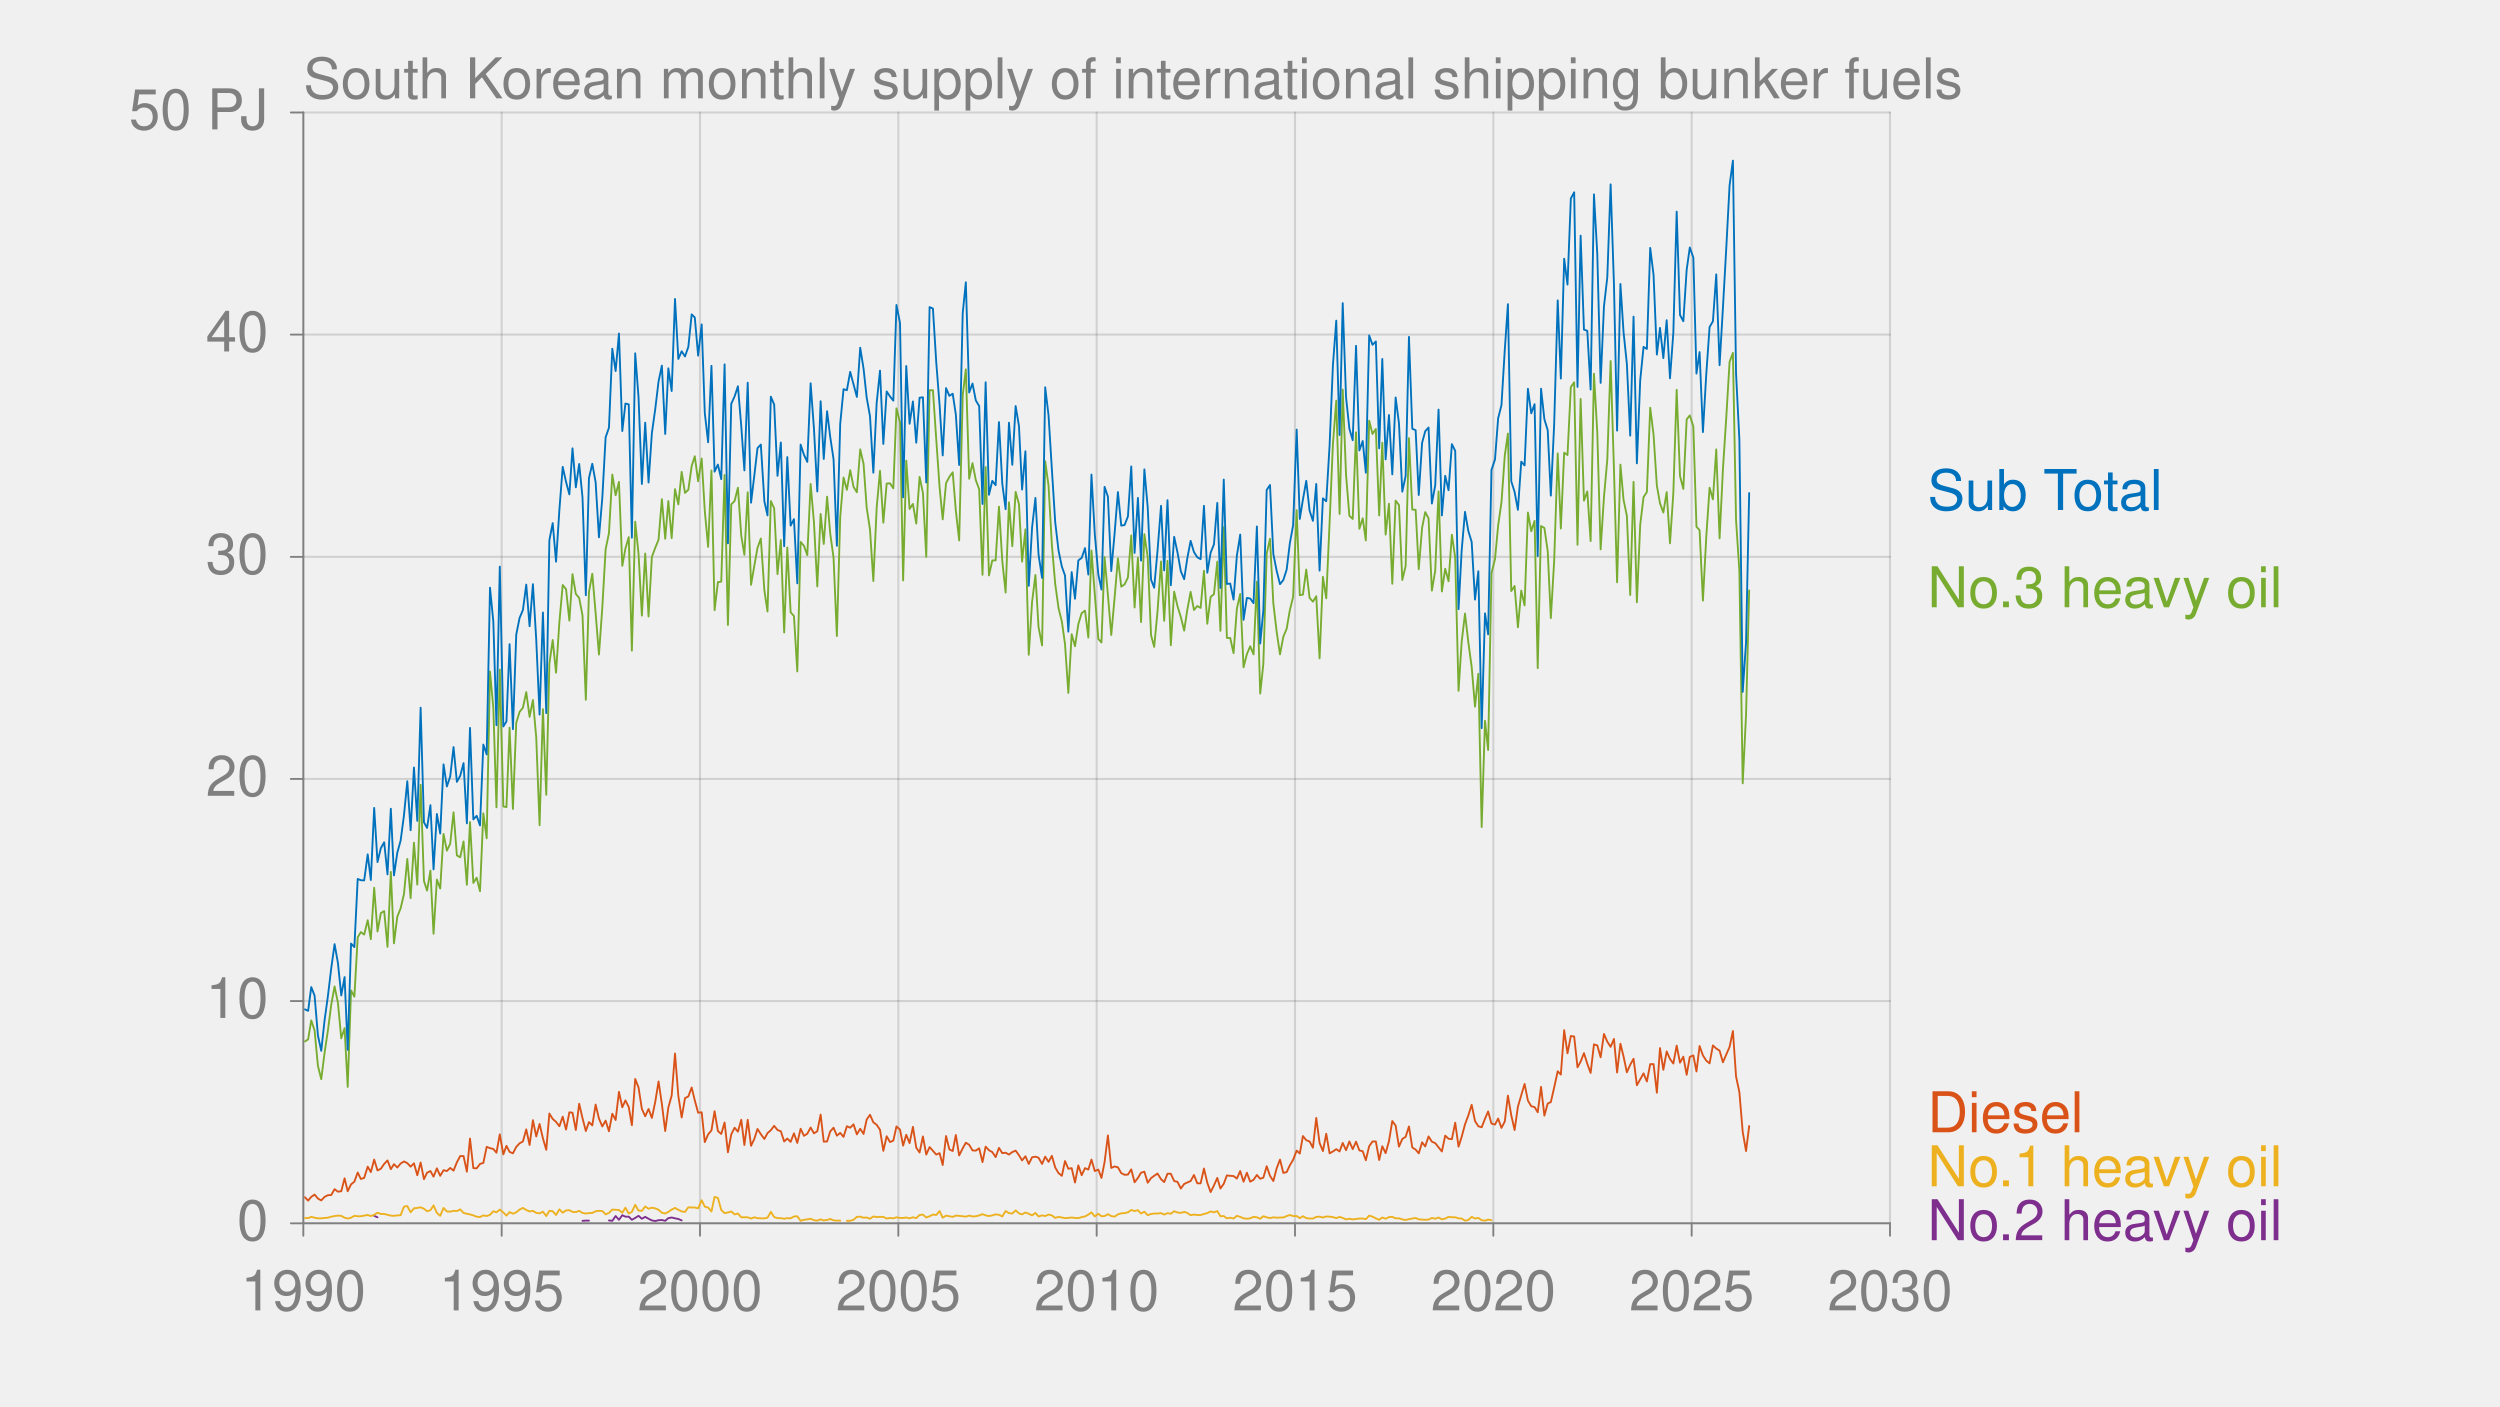
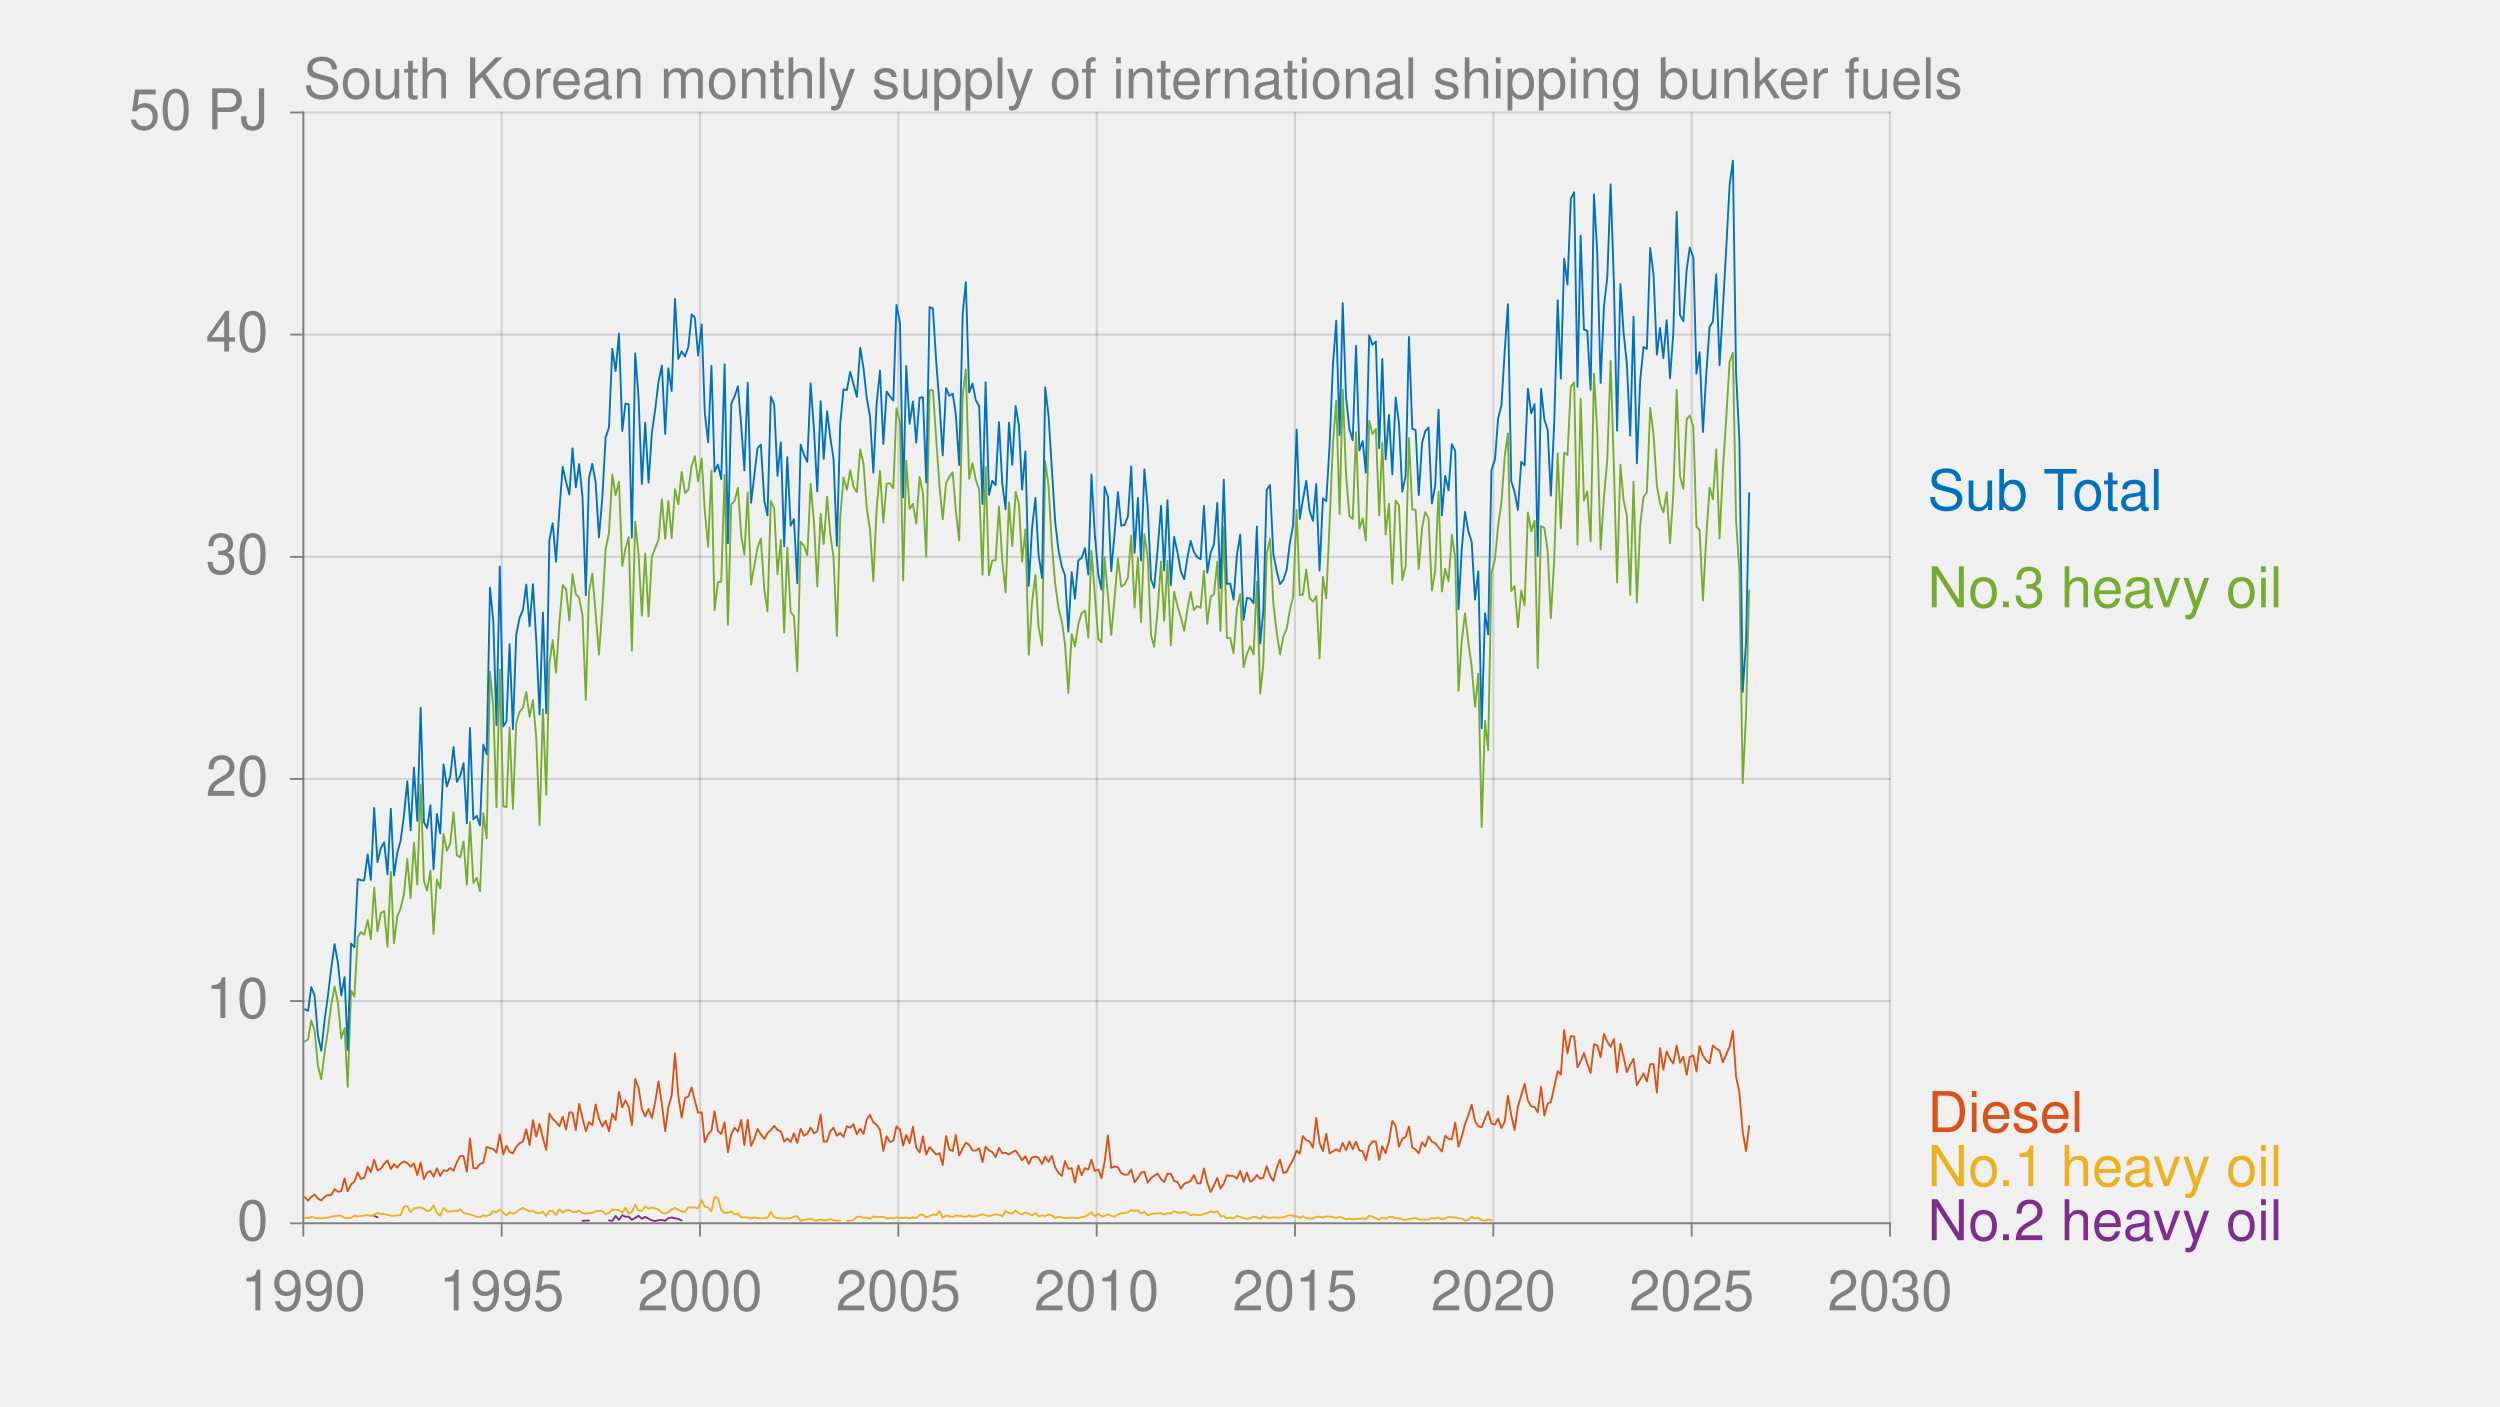
<svg xmlns="http://www.w3.org/2000/svg" xmlns:xlink="http://www.w3.org/1999/xlink" version="1.1" width="100%" height="100%" viewBox="0 0 1200.000 674.916">
  <style type="text/css">
  #main {font-family:Helvetica,Arial,sans-serif; font-size:27.00px;
         fill-opacity:1; fill:#000000; stroke:none; stroke-linejoin:round; stroke-linecap:round; stroke-width:1.00;}
  a:hover {text-decoration: underline;}
  .marker {stroke-opacity:0;fill-opacity:0;}
  .marker:hover {stroke-opacity:0.5; fill-opacity:1;}
  .ticklabel {font-size:27.00px;fill:#808080;stroke:none;font-family:Helvetica}
  .ytl {text-anchor:end;}
  .dp1 {pointer-events:none;font-size:70%;text-anchor:middle;fill:#000000;}
  .dp2 {pointer-events:none;font-size:70%;text-anchor:middle;fill:#FFFFFF;}
  .numtip {pointer-events:none;}
.dl_fe {background-color:#FDFFDF;display:flex;margin:auto;align-items:center}
.dl_fe_p {font-size:20px;text-align:center;margin:3px}
.dl_el {display:none;pointer-events:none;}
.cc:hover + .dl_el {display:block;}
text:hover + .dl_el {display:block;}
  #lines .pl {transition: all 0.2s ease;}
  #lines:hover .pl {opacity:0.3;}
  #lines:hover .thick {stroke-width:1;}
  #lines:hover .pl_1:hover .pl {opacity:1;}
  #lines:hover .pl_1:hover .pll {stroke-width:3;}
  #lines:hover .pl_1:hover .pldlm {stroke-width:2;}
  #lines:hover .pl_1:hover .thick {stroke-width:12;}
  #lines:hover .pl_2:hover .pl {opacity:1;}
  #lines:hover .pl_2:hover .pll {stroke-width:3;}
  #lines:hover .pl_2:hover .pldlm {stroke-width:2;}
  #lines:hover .pl_2:hover .thick {stroke-width:12;}
  #lines:hover .pl_3:hover .pl {opacity:1;}
  #lines:hover .pl_3:hover .pll {stroke-width:3;}
  #lines:hover .pl_3:hover .pldlm {stroke-width:2;}
  #lines:hover .pl_3:hover .thick {stroke-width:12;}
  #lines:hover .pl_4:hover .pl {opacity:1;}
  #lines:hover .pl_4:hover .pll {stroke-width:3;}
  #lines:hover .pl_4:hover .pldlm {stroke-width:2;}
  #lines:hover .pl_4:hover .thick {stroke-width:12;}
  #lines:hover .pl_5:hover .pl {opacity:1;}
  #lines:hover .pl_5:hover .pll {stroke-width:3;}
  #lines:hover .pl_5:hover .pldlm {stroke-width:2;}
  #lines:hover .pl_5:hover .thick {stroke-width:12;}
</style>
  <defs>
    <clipPath id="axis_clip">
      <rect x="145.8" y="54.2" width="761.2" height="532.8" />
    </clipPath>
    <path id="line_y" d="M 0,53.993 v 533.183" stroke="#262626" stroke-opacity="0.15" stroke-width="1.00" />
    <path id="line_x" d="M 145.600,0 h 761.600" stroke="#262626" stroke-opacity="0.15" stroke-width="1.00" />
    <path id="tick_y" d="M 145.600,0 h -6.000" stroke="#808080" stroke-width="0.90" />
    <path id="tick_x" d="M 0,587.177 v 6.000" stroke="#808080" stroke-width="0.90" />
    <symbol id="line_1" viewBox="0 0 1200.000 674.916">
      <polyline class="pl pll" points="146.4,499.9 147.9,498.9 149.4,489.8 151.0,494.6 152.6,511.6 154.2,518.0 155.8,505.3 157.4,494.6 159.0,482.2 160.6,473.5 162.2,481.3 163.8,498.4 165.4,493.5 166.9,521.7 168.5,475.4 170.1,478.4 171.7,449.9 173.2,447.4 174.8,448.6 176.5,441.7 178.0,450.8 179.6,426.1 181.2,447.1 182.8,438.3 184.4,437.3 186.0,454.5 187.6,418.5 189.1,452.8 190.7,440.0 192.3,436.0 193.9,429.2 195.5,412.3 197.1,431.1 198.7,404.5 200.3,424.6 201.9,376.7 203.5,422.9 205.0,427.5 206.6,417.9 208.1,448.2 209.7,422.2 211.3,426.5 212.9,400.3 214.5,408.3 216.1,405.0 217.7,389.9 219.3,410.6 220.9,411.5 222.5,403.9 224.1,424.7 225.6,394.6 227.2,423.8 228.8,421.3 230.4,427.8 232.0,390.4 233.6,402.4 235.2,322.3 236.8,339.9 238.3,387.5 239.9,321.4 241.6,387.1 243.1,387.4 244.6,349.3 246.2,388.3 247.8,346.9 249.4,341.7 251.0,339.7 252.6,332.2 254.2,344.1 255.8,336.0 257.4,354.1 259.0,396.1 260.6,340.4 262.2,381.5 263.7,318.6 265.3,307.2 266.9,322.9 268.5,298.7 270.1,280.8 271.7,282.8 273.3,297.9 274.8,275.6 276.4,285.1 278.0,287.0 279.6,295.4 281.2,335.9 282.7,284.2 284.3,275.4 285.9,294.3 287.5,314.2 289.1,291.7 290.7,263.7 292.3,255.9 293.9,227.8 295.5,237.7 297.1,231.3 298.7,271.6 300.2,263.3 301.8,257.8 303.3,312.3 304.9,250.4 306.5,265.9 308.1,295.5 309.7,265.7 311.3,295.9 312.9,267.3 314.5,263.0 316.1,259.1 317.7,239.6 319.3,258.6 320.8,240.5 322.4,258.3 324.0,234.8 325.6,242.1 327.2,226.5 328.8,236.6 330.4,235.1 332.0,223.7 333.5,219.0 335.1,231.0 336.8,220.1 338.3,245.3 339.9,262.5 341.5,225.8 343.0,292.9 344.6,279.4 346.2,279.2 347.8,228.0 349.4,300.0 351.0,242.1 352.6,240.5 354.2,234.1 355.8,257.1 357.3,266.3 358.9,236.3 360.5,280.7 362.1,271.4 363.6,263.0 365.2,258.5 366.9,283.4 368.4,293.5 370.0,240.5 371.6,244.0 373.2,275.6 374.8,259.2 376.4,303.6 377.9,262.8 379.5,293.9 381.1,295.7 382.7,322.3 384.3,260.1 385.9,262.0 387.5,266.5 389.1,232.3 390.7,250.7 392.3,281.5 393.9,246.7 395.4,261.1 397.0,238.4 398.5,256.0 400.1,267.7 401.7,305.3 403.3,248.2 404.9,229.2 406.5,235.1 408.1,225.7 409.7,233.7 411.3,236.3 412.9,215.7 414.5,222.6 416.0,243.6 417.6,254.2 419.2,278.9 420.8,243.7 422.4,226.0 424.0,250.9 425.6,232.1 427.2,232.0 428.8,234.4 430.3,196.0 432.0,202.7 433.5,278.6 435.0,221.1 436.6,244.3 438.2,241.9 439.8,251.3 441.4,228.9 443.0,236.6 444.6,267.3 446.2,187.3 447.8,187.3 449.4,210.9 451.0,233.9 452.5,249.3 454.1,231.9 455.7,228.9 457.3,226.7 458.8,245.1 460.4,259.4 462.1,189.7 463.6,177.3 465.2,229.8 466.8,222.3 468.4,230.5 470.0,234.8 471.6,275.9 473.1,224.2 474.7,276.2 476.3,269.0 477.9,269.0 479.5,243.2 481.1,269.3 482.7,284.4 484.3,241.1 485.9,262.2 487.5,236.1 489.1,242.0 490.6,269.6 492.2,254.1 493.8,314.3 495.4,288.9 497.0,276.0 498.5,301.0 500.2,309.8 501.7,221.4 503.3,233.2 504.9,261.6 506.5,280.3 508.1,291.9 509.7,298.4 511.2,309.1 512.8,332.6 514.4,304.4 516.0,310.2 517.6,299.6 519.2,294.3 520.8,293.1 522.4,306.0 523.9,264.2 525.5,285.3 527.2,306.7 528.7,308.4 530.2,267.4 531.8,285.7 533.4,304.8 535.0,287.0 536.6,268.0 538.2,281.6 539.8,280.5 541.4,277.2 543.0,257.0 544.6,291.6 546.2,267.7 547.7,298.6 549.3,256.4 550.9,267.5 552.5,304.9 554.0,310.5 555.6,293.6 557.3,269.5 558.8,298.0 560.4,269.2 562.0,309.7 563.6,284.0 565.2,291.0 566.8,296.2 568.4,302.7 569.9,292.7 571.5,284.1 573.1,292.8 574.7,290.9 576.3,291.8 577.9,274.0 579.5,299.4 581.1,286.5 582.7,285.2 584.3,269.6 585.8,302.8 587.4,253.0 588.9,306.2 590.5,306.2 592.1,313.5 593.7,292.2 595.3,285.1 596.9,320.3 598.5,314.0 600.1,310.2 601.7,314.1 603.3,279.2 604.9,332.9 606.4,318.7 608.0,265.8 609.6,258.6 611.2,289.6 612.8,303.3 614.4,314.1 616.0,305.6 617.6,301.8 619.1,293.0 620.7,286.5 622.4,244.9 623.9,285.7 625.4,285.4 627.0,273.4 628.6,287.0 630.2,288.8 631.8,286.2 633.4,316.0 635.0,276.9 636.6,287.2 638.2,250.9 639.8,213.1 641.4,192.3 643.0,246.7 644.5,187.0 646.1,227.9 647.7,247.6 649.3,249.1 650.9,207.5 652.5,253.8 654.1,248.8 655.6,259.4 657.2,201.9 658.8,208.3 660.4,205.9 662.0,247.4 663.5,212.5 665.1,256.6 666.7,241.8 668.3,280.2 669.9,240.3 671.5,242.4 673.1,278.4 674.7,271.7 676.3,210.3 677.9,244.6 679.5,244.7 681.0,273.2 682.6,253.4 684.1,245.8 685.7,248.8 687.3,283.5 688.9,274.0 690.5,235.9 692.1,283.9 693.7,273.0 695.3,279.0 696.9,256.7 698.5,267.7 700.1,331.6 701.6,308.1 703.2,294.5 704.8,308.3 706.4,320.1 708.0,339.2 709.6,323.4 711.2,397.0 712.8,346.0 714.3,360.0 715.9,275.1 717.6,268.4 719.1,252.3 720.7,241.1 722.3,218.6 723.8,208.1 725.4,283.7 727.0,281.3 728.6,301.1 730.2,283.5 731.8,290.6 733.4,246.0 735.0,255.0 736.6,250.0 738.1,320.7 739.7,252.5 741.3,253.4 742.9,264.5 744.4,296.7 746.0,269.2 747.7,217.6 749.2,253.7 750.8,217.3 752.4,218.4 754.0,185.8 755.6,183.5 757.2,261.5 758.7,191.5 760.3,240.3 761.9,235.9 763.5,259.7 765.1,179.4 766.7,207.8 768.3,263.7 769.9,238.6 771.5,220.6 773.1,173.3 774.7,225.3 776.2,279.5 777.8,223.0 779.3,239.9 780.9,247.6 782.5,285.6 784.1,231.3 785.7,289.1 787.3,251.9 788.9,238.6 790.5,236.2 792.1,195.7 793.7,208.6 795.3,233.2 796.8,241.6 798.4,246.0 800.0,236.2 801.6,260.8 803.2,236.6 804.8,187.1 806.4,228.5 808.0,234.7 809.6,201.3 811.1,199.4 812.8,204.7 814.3,252.8 815.8,254.5 817.4,288.3 819.0,257.9 820.6,234.1 822.2,239.7 823.8,215.7 825.4,258.4 827.0,225.3 828.6,200.5 830.2,173.7 831.8,169.4 833.3,249.6 834.9,274.1 836.5,376.0 838.1,343.1 839.6,283.4" stroke="#77AC30" fill="none" clip-path="url(#axis_clip)" />
    </symbol>
    <symbol id="line_2" viewBox="0 0 1200.000 674.916">
      <polyline class="pl pll" points="163.8,585.5" stroke="#7E2F8E" fill="none" clip-path="url(#axis_clip)" />
      <polyline class="pl pll" points="168.5,586.0" stroke="#7E2F8E" fill="none" clip-path="url(#axis_clip)" />
      <polyline class="pl pll" points="179.6,583.6 181.2,584.3" stroke="#7E2F8E" fill="none" clip-path="url(#axis_clip)" />
      <polyline class="pl pll" points="274.8,585.5" stroke="#7E2F8E" fill="none" clip-path="url(#axis_clip)" />
      <polyline class="pl pll" points="279.6,586.0 281.2,585.9 282.7,585.9" stroke="#7E2F8E" fill="none" clip-path="url(#axis_clip)" />
      <polyline class="pl pll" points="292.3,585.8 293.9,586.0 295.5,583.7 297.1,585.5 298.7,583.3 300.2,584.0 301.8,584.0 303.3,585.5 304.9,584.6 306.5,583.6 308.1,585.0 309.7,584.1 311.3,585.0 312.9,585.8 314.5,586.1 316.1,585.7 317.7,585.6 319.3,586.0 320.8,584.7 322.4,584.4 324.0,584.8 325.6,585.1 327.2,585.8" stroke="#7E2F8E" fill="none" clip-path="url(#axis_clip)" />
    </symbol>
    <symbol id="line_3" viewBox="0 0 1200.000 674.916">
      <polyline class="pl pll" points="146.4,584.6 147.9,584.7 149.4,584.1 151.0,584.5 152.6,584.8 154.2,584.8 155.8,584.6 157.4,584.5 159.0,584.0 160.6,583.7 162.2,583.5 163.8,583.6 165.4,584.5 166.9,584.9 168.5,584.5 170.1,583.6 171.7,583.8 173.2,583.8 174.8,583.5 176.5,583.2 178.0,583.7 179.6,583.1 181.2,582.1 182.8,582.7 184.4,582.7 186.0,583.1 187.6,583.5 189.1,583.6 190.7,583.4 192.3,583.3 193.9,579.2 195.5,578.9 197.1,581.9 198.7,580.0 200.3,579.8 201.9,579.5 203.5,580.2 205.0,581.4 206.6,580.9 208.1,578.6 209.7,582.2 211.3,583.6 212.9,579.8 214.5,581.5 216.1,581.6 217.7,581.2 219.3,581.3 220.9,580.5 222.5,582.2 224.1,582.6 225.6,582.9 227.2,583.4 228.8,584.0 230.4,584.2 232.0,583.4 233.6,583.7 235.2,583.1 236.8,581.4 238.3,581.9 239.9,580.6 241.6,582.0 243.1,583.5 244.6,581.8 246.2,582.6 247.8,581.9 249.4,580.6 251.0,579.8 252.6,580.8 254.2,581.5 255.8,581.2 257.4,582.2 259.0,582.4 260.6,581.6 262.2,583.7 263.7,581.2 265.3,581.4 266.9,583.2 268.5,580.5 270.1,582.1 271.7,581.0 273.3,580.9 274.8,581.7 276.4,581.8 278.0,581.2 279.6,582.2 281.2,582.5 282.7,582.3 284.3,582.2 285.9,581.4 287.5,581.2 289.1,581.3 290.7,582.9 292.3,582.2 293.9,580.6 295.5,580.7 297.1,580.8 298.7,582.1 300.2,579.7 301.8,582.5 303.3,581.7 304.9,578.3 306.5,581.1 308.1,581.2 309.7,579.1 311.3,580.2 312.9,579.7 314.5,580.0 316.1,580.7 317.7,582.1 319.3,582.5 320.8,581.7 322.4,580.6 324.0,579.8 325.6,580.7 327.2,581.5 328.8,581.7 330.4,579.5 332.0,579.6 333.5,579.6 335.1,580.0 336.8,576.1 338.3,579.2 339.9,579.6 341.5,581.5 343.0,574.5 344.6,575.0 346.2,580.8 347.8,582.3 349.4,582.0 351.0,581.5 352.6,582.9 354.2,582.5 355.8,584.3 357.3,584.3 358.9,584.3 360.5,584.9 362.1,584.3 363.6,584.7 365.2,584.8 366.9,584.8 368.4,584.5 370.0,581.7 371.6,584.2 373.2,584.7 374.8,584.7 376.4,585.0 377.9,584.7 379.5,584.8 381.1,583.9 382.7,583.8 384.3,586.0 385.9,585.5 387.5,585.3 389.1,585.0 390.7,585.7 392.3,585.9 393.9,585.3 395.4,585.8 397.0,585.6 398.5,585.1 400.1,585.8 401.7,585.9 403.3,585.9" stroke="#EDB120" fill="none" clip-path="url(#axis_clip)" />
      <polyline class="pl pll" points="406.5,586.0 408.1,586.0 409.7,585.5 411.3,584.1 412.9,584.0 414.5,584.5 416.0,584.4 417.6,585.0 419.2,583.9 420.8,584.2 422.4,584.1 424.0,584.1 425.6,584.9 427.2,584.6 428.8,584.8 430.3,584.3 432.0,584.6 433.5,584.6 435.0,584.4 436.6,584.8 438.2,584.3 439.8,584.7 441.4,583.2 443.0,583.0 444.6,584.4 446.2,583.8 447.8,583.0 449.4,583.2 451.0,581.3 452.5,584.5 454.1,583.5 455.7,583.8 457.3,584.1 458.8,583.5 460.4,583.6 462.1,583.8 463.6,584.0 465.2,583.5 466.8,583.9 468.4,583.8 470.0,583.4 471.6,582.8 473.1,583.4 474.7,583.7 476.3,583.4 477.9,582.9 479.5,583.1 481.1,583.9 482.7,581.3 484.3,582.3 485.9,582.5 487.5,581.0 489.1,582.4 490.6,582.9 492.2,582.0 493.8,582.6 495.4,583.4 497.0,582.2 498.5,583.9 500.2,583.4 501.7,583.7 503.3,583.0 504.9,583.4 506.5,584.6 508.1,584.1 509.7,584.4 511.2,584.7 512.8,584.6 514.4,584.4 516.0,584.6 517.6,584.7 519.2,584.2 520.8,583.9 522.4,583.0 523.9,581.9 525.5,583.9 527.2,582.6 528.7,583.8 530.2,583.7 531.8,582.8 533.4,583.7 535.0,584.0 536.6,582.9 538.2,582.4 539.8,582.3 541.4,581.9 543.0,580.8 544.6,581.3 546.2,580.9 547.7,582.5 549.3,581.6 550.9,583.3 552.5,582.7 554.0,582.5 555.6,582.5 557.3,582.3 558.8,583.0 560.4,582.3 562.0,582.6 563.6,581.4 565.2,582.0 566.8,582.2 568.4,581.7 569.9,582.2 571.5,583.3 573.1,583.0 574.7,583.2 576.3,583.2 577.9,582.7 579.5,582.3 581.1,581.5 582.7,581.9 584.3,581.3 585.8,583.8 587.4,583.7 588.9,584.8 590.5,584.5 592.1,584.9 593.7,583.6 595.3,584.1 596.9,584.8 598.5,585.0 600.1,584.8 601.7,584.1 603.3,584.3 604.9,585.0 606.4,583.8 608.0,584.3 609.6,584.7 611.2,584.3 612.8,584.5 614.4,584.4 616.0,584.4 617.6,583.7 619.1,583.2 620.7,583.7 622.4,583.7 623.9,584.7 625.4,583.8 627.0,584.7 628.6,584.9 630.2,584.9 631.8,584.1 633.4,584.0 635.0,584.4 636.6,583.9 638.2,584.0 639.8,584.2 641.4,584.7 643.0,584.1 644.5,584.6 646.1,585.3 647.7,585.0 649.3,585.3 650.9,585.1 652.5,584.9 654.1,584.9 655.6,585.2 657.2,583.5 658.8,584.0 660.4,584.8 662.0,585.5 663.5,584.4 665.1,585.0 666.7,584.2 668.3,584.1 669.9,584.8 671.5,584.8 673.1,585.3 674.7,585.6 676.3,585.2 677.9,584.9 679.5,584.6 681.0,585.3 682.6,585.4 684.1,585.5 685.7,585.4 687.3,584.6 688.9,585.0 690.5,584.4 692.1,585.3 693.7,584.9 695.3,584.1 696.9,584.3 698.5,584.3 700.1,584.8 701.6,584.9 703.2,585.9 704.8,585.6 706.4,584.1 708.0,584.9 709.6,584.6 711.2,585.7 712.8,585.9 714.3,585.4 715.9,585.7" stroke="#EDB120" fill="none" clip-path="url(#axis_clip)" />
      <polyline class="pl pll" points="719.1,586.1" stroke="#EDB120" fill="none" clip-path="url(#axis_clip)" />
      <polyline class="pl pll" points="722.3,585.3" stroke="#EDB120" fill="none" clip-path="url(#axis_clip)" />
      <polyline class="pl pll" points="755.6,585.7" stroke="#EDB120" fill="none" clip-path="url(#axis_clip)" />
    </symbol>
    <symbol id="line_4" viewBox="0 0 1200.000 674.916">
      <polyline class="pl pll" points="146.4,574.7 147.9,576.3 149.4,574.5 151.0,573.4 152.6,575.3 154.2,576.2 155.8,574.5 157.4,573.7 159.0,573.6 160.6,570.8 162.2,572.0 163.8,571.8 165.4,565.6 166.9,571.8 168.5,568.5 170.1,567.2 171.7,562.8 173.2,565.9 174.8,565.4 176.5,560.0 178.0,562.6 179.6,556.6 181.2,561.8 182.8,561.0 184.4,558.7 186.0,557.0 187.6,561.2 189.1,558.8 190.7,560.4 192.3,558.5 193.9,557.5 195.5,558.3 197.1,560.0 198.7,558.4 200.3,564.1 201.9,558.0 203.5,566.0 205.0,562.9 206.6,562.1 208.1,564.8 209.7,560.8 211.3,564.4 212.9,561.7 214.5,562.1 216.1,560.6 217.7,561.9 219.3,557.9 220.9,554.9 222.5,554.9 224.1,562.4 225.6,546.5 227.2,560.7 228.8,560.8 230.4,558.7 232.0,558.2 233.6,550.5 235.2,551.1 236.8,551.5 238.3,553.3 239.9,544.5 241.6,554.1 243.1,550.0 244.6,552.9 246.2,553.6 247.8,550.5 249.4,548.8 251.0,547.9 252.6,542.1 254.2,549.6 255.8,537.7 257.4,545.5 259.0,539.5 260.6,546.4 262.2,551.9 263.7,534.5 265.3,537.1 266.9,538.5 268.5,540.6 270.1,536.0 271.7,542.2 273.3,533.9 274.8,534.1 276.4,542.4 278.0,529.8 279.6,536.7 281.2,542.9 282.7,538.6 284.3,540.2 285.9,530.2 287.5,536.9 289.1,540.7 290.7,537.9 292.3,543.0 293.9,534.6 295.5,537.6 297.1,524.1 298.7,531.5 300.2,528.2 301.8,531.4 303.3,540.1 304.9,517.9 306.5,522.0 308.1,532.3 309.7,535.8 311.3,532.3 312.9,536.6 314.5,529.0 316.1,519.1 317.7,529.9 319.3,542.9 320.8,531.6 322.4,525.9 324.0,505.7 325.6,526.0 327.2,536.4 328.8,527.1 330.4,526.3 332.0,522.0 333.5,528.2 335.1,534.1 336.8,533.9 338.3,548.2 339.9,544.5 341.5,542.6 343.0,533.4 344.6,542.9 346.2,544.3 347.8,538.8 349.4,553.1 351.0,544.5 352.6,541.3 354.2,543.2 355.8,537.5 357.3,549.6 358.9,537.5 360.5,550.0 362.1,546.6 363.6,541.9 365.2,544.4 366.9,546.7 368.4,543.9 370.0,542.5 371.6,540.4 373.2,542.4 374.8,543.0 376.4,547.9 377.9,546.5 379.5,548.1 381.1,544.0 382.7,548.6 384.3,541.8 385.9,545.2 387.5,544.2 389.1,541.2 390.7,544.0 392.3,543.0 393.9,535.0 395.4,548.0 397.0,547.9 398.5,543.1 400.1,541.3 401.7,545.1 403.3,543.8 404.9,545.7 406.5,540.6 408.1,541.3 409.7,539.7 411.3,544.5 412.9,541.8 414.5,544.3 416.0,537.4 417.6,535.1 419.2,538.7 420.8,539.9 422.4,542.3 424.0,552.4 425.6,545.4 427.2,548.2 428.8,547.5 430.3,540.7 432.0,542.2 433.5,549.9 435.0,544.7 436.6,548.7 438.2,540.9 439.8,550.9 441.4,553.2 443.0,545.5 444.6,554.2 446.2,550.6 447.8,552.4 449.4,554.2 451.0,553.5 452.5,559.2 454.1,545.3 455.7,551.7 457.3,552.5 458.8,544.8 460.4,554.6 462.1,551.2 463.6,548.5 465.2,549.5 466.8,552.2 468.4,552.3 470.0,551.2 471.6,557.8 473.1,550.4 474.7,552.1 476.3,553.0 477.9,555.4 479.5,551.0 481.1,553.5 482.7,553.3 484.3,554.2 485.9,553.0 487.5,552.3 489.1,554.5 490.6,557.0 492.2,555.0 493.8,558.7 495.4,555.5 497.0,555.2 498.5,555.7 500.2,558.7 501.7,555.2 503.3,557.7 504.9,554.8 506.5,560.4 508.1,563.1 509.7,564.4 511.2,557.3 512.8,561.0 514.4,560.7 516.0,567.6 517.6,559.4 519.2,564.1 520.8,560.7 522.4,561.4 523.9,556.6 525.5,562.1 527.2,561.4 528.7,565.4 530.2,557.8 531.8,545.0 533.4,560.6 535.0,559.9 536.6,560.3 538.2,563.1 539.8,563.9 541.4,563.8 543.0,561.3 544.6,567.5 546.2,565.4 547.7,562.9 549.3,562.4 550.9,567.7 552.5,565.5 554.0,564.4 555.6,563.3 557.3,566.0 558.8,567.4 560.4,563.4 562.0,563.4 563.6,566.9 565.2,567.3 566.8,570.5 568.4,568.3 569.9,567.6 571.5,566.9 573.1,564.0 574.7,568.0 576.3,568.0 577.9,560.9 579.5,567.7 581.1,572.2 582.7,569.0 584.3,565.4 585.8,570.5 587.4,568.2 588.9,564.2 590.5,564.4 592.1,564.5 593.7,565.7 595.3,562.1 596.9,567.2 598.5,562.9 600.1,567.2 601.7,566.3 603.3,564.0 604.9,565.8 606.4,565.3 608.0,559.8 609.6,564.4 611.2,566.9 612.8,560.8 614.4,556.6 616.0,563.0 617.6,562.6 619.1,559.4 620.7,556.7 622.4,552.3 623.9,553.7 625.4,545.3 627.0,547.3 628.6,547.9 630.2,550.9 631.8,536.6 633.4,548.6 635.0,552.5 636.6,544.2 638.2,553.6 639.8,552.7 641.4,551.6 643.0,552.7 644.5,548.6 646.1,552.1 647.7,547.9 649.3,551.6 650.9,548.0 652.5,552.2 654.1,552.6 655.6,556.9 657.2,550.2 658.8,547.9 660.4,547.9 662.0,556.8 663.5,550.2 665.1,553.5 666.7,547.8 668.3,538.1 669.9,540.3 671.5,550.4 673.1,546.7 674.7,545.7 676.3,540.7 677.9,550.8 679.5,551.8 681.0,553.6 682.6,548.3 684.1,550.3 685.7,545.5 687.3,548.0 688.9,548.7 690.5,550.7 692.1,552.7 693.7,545.1 695.3,546.6 696.9,546.8 698.5,538.9 700.1,550.4 701.6,545.7 703.2,539.7 704.8,535.4 706.4,530.3 708.0,538.1 709.6,540.6 711.2,541.1 712.8,537.0 714.3,533.5 715.9,539.3 717.6,539.8 719.1,536.9 720.7,541.4 722.3,538.3 723.8,525.9 725.4,535.3 727.0,542.4 728.6,531.2 730.2,525.7 731.8,520.3 733.4,528.3 735.0,531.0 736.6,531.4 738.1,533.9 739.7,521.7 741.3,535.5 742.9,529.7 744.4,529.0 746.0,522.0 747.7,514.2 749.2,515.8 750.8,494.5 752.4,505.6 754.0,497.3 755.6,497.5 757.2,512.3 758.7,509.6 760.3,505.5 761.9,510.6 763.5,515.0 765.1,501.3 766.7,501.8 768.3,507.5 769.9,496.3 771.5,500.0 773.1,502.5 774.7,498.7 776.2,514.8 777.8,501.0 779.3,507.1 780.9,514.7 782.5,511.1 784.1,508.2 785.7,520.9 787.3,518.1 788.9,515.2 790.5,519.1 792.1,510.8 793.7,510.8 795.3,524.5 796.8,503.1 798.4,513.5 800.0,504.7 801.6,508.3 803.2,510.5 804.8,501.9 806.4,510.1 808.0,507.2 809.6,515.9 811.1,507.3 812.8,506.6 814.3,514.3 815.8,502.1 817.4,506.6 819.0,509.1 820.6,510.4 822.2,501.8 823.8,503.3 825.4,504.3 827.0,509.9 828.6,506.2 830.2,502.5 831.8,494.9 833.3,516.7 834.9,524.2 836.5,543.3 838.1,552.5 839.6,540.5" stroke="#D95319" fill="none" clip-path="url(#axis_clip)" />
    </symbol>
    <symbol id="line_5" viewBox="0 0 1200.000 674.916">
      <polyline class="pl pll" points="146.4,484.5 147.9,485.2 149.4,473.8 151.0,477.9 152.6,497.0 154.2,504.4 155.8,489.7 157.4,478.1 159.0,464.7 160.6,453.2 162.2,462.2 163.8,477.8 165.4,469.0 166.9,503.9 168.5,452.9 170.1,454.6 171.7,421.9 173.2,422.5 174.8,422.6 176.5,410.1 178.0,422.4 179.6,387.8 181.2,413.8 182.8,407.1 184.4,404.3 186.0,419.7 187.6,388.2 189.1,420.2 190.7,409.3 192.3,403.5 193.9,391.4 195.5,375.0 197.1,398.5 198.7,368.4 200.3,394.0 201.9,339.7 203.5,394.7 205.0,397.4 206.6,386.5 208.1,417.3 209.7,390.7 211.3,400.1 212.9,366.9 214.5,377.5 216.1,372.7 217.7,358.6 219.3,375.3 220.9,372.4 222.5,366.3 224.1,395.2 225.6,349.4 227.2,393.3 228.8,391.6 230.4,396.2 232.0,357.4 233.6,362.1 235.2,282.1 236.8,298.4 238.3,348.1 239.9,272.0 241.6,348.7 243.1,346.3 244.6,309.2 246.2,350.0 247.8,304.6 249.4,296.6 251.0,292.8 252.6,280.6 254.2,300.6 255.8,280.4 257.4,307.2 259.0,343.0 260.6,294.0 262.2,342.3 263.7,259.3 265.3,251.1 266.9,269.6 268.5,244.8 270.1,224.1 271.7,231.3 273.3,237.3 274.8,215.2 276.4,233.9 278.0,222.7 279.6,238.7 281.2,285.7 282.7,229.5 284.3,222.6 285.9,231.5 287.5,257.9 289.1,239.1 290.7,209.9 292.3,205.3 293.9,167.4 295.5,178.1 297.1,160.1 298.7,206.9 300.2,193.7 301.8,194.1 303.3,258.1 304.9,169.6 306.5,190.8 308.1,232.3 309.7,202.9 311.3,231.6 312.9,207.9 314.5,196.5 316.1,183.1 317.7,175.5 319.3,208.3 320.8,176.8 322.4,187.7 324.0,143.5 325.6,172.3 327.2,168.6 328.8,171.1 330.4,166.5 332.0,150.9 333.5,152.4 335.1,170.7 336.8,155.7 338.3,198.3 339.9,212.3 341.5,175.6 343.0,226.4 344.6,223.0 346.2,230.0 347.8,174.9 349.4,260.8 351.0,193.8 352.6,190.3 354.2,185.4 355.8,204.5 357.3,225.8 358.9,183.7 360.5,241.3 362.1,228.0 363.6,215.1 365.2,213.4 366.9,240.6 368.4,247.4 370.0,190.4 371.6,194.2 373.2,228.4 374.8,212.4 376.4,262.2 377.9,219.4 379.5,252.3 381.1,249.2 382.7,280.0 384.3,213.4 385.9,218.3 387.5,221.7 389.1,184.0 390.7,205.8 392.3,235.9 393.9,192.6 395.4,220.3 397.0,197.4 398.5,209.7 400.1,220.4 401.7,262.0 403.3,203.5 404.9,186.8 406.5,187.3 408.1,178.5 409.7,184.5 411.3,190.5 412.9,166.9 414.5,176.9 416.0,190.8 417.6,199.8 419.2,226.9 420.8,193.4 422.4,177.9 424.0,213.1 425.6,187.9 427.2,190.3 428.8,192.3 430.3,146.4 432.0,155.0 433.5,238.7 435.0,175.7 436.6,203.4 438.2,192.7 439.8,212.5 441.4,190.9 443.0,190.7 444.6,231.6 446.2,147.4 447.8,148.1 449.4,173.9 451.0,194.4 452.5,218.6 454.1,186.3 455.7,190.0 457.3,189.0 458.8,199.0 460.4,223.2 462.1,150.3 463.6,135.5 465.2,188.4 466.8,184.1 468.4,192.2 470.0,194.9 471.6,241.9 473.1,183.5 474.7,237.5 476.3,230.8 477.9,232.9 479.5,202.6 481.1,232.2 482.7,244.4 484.3,202.9 485.9,223.1 487.5,194.9 489.1,204.5 490.6,235.0 492.2,216.6 493.8,281.2 495.4,253.2 497.0,239.0 498.5,266.2 500.2,277.4 501.7,185.9 503.3,199.4 504.9,225.3 506.5,250.6 508.1,264.3 509.7,272.0 511.2,276.2 512.8,303.2 514.4,274.6 516.0,287.4 517.6,269.0 519.2,267.8 520.8,263.1 522.4,275.8 523.9,227.8 525.5,256.4 527.2,275.7 528.7,283.0 530.2,233.7 531.8,238.4 533.4,274.1 535.0,256.1 536.6,236.2 538.2,252.3 539.8,252.0 541.4,247.9 543.0,223.9 544.6,265.4 546.2,239.0 547.7,269.1 549.3,225.3 550.9,243.5 552.5,278.2 554.0,282.1 555.6,264.5 557.3,242.8 558.8,273.8 560.4,240.1 562.0,280.9 563.6,257.7 565.2,265.2 566.8,274.2 568.4,278.0 569.9,268.0 571.5,259.6 573.1,265.0 574.7,267.5 576.3,268.4 577.9,242.8 579.5,274.9 581.1,265.3 582.7,261.3 584.3,241.4 585.8,282.2 587.4,230.2 588.9,280.3 590.5,280.1 592.1,287.8 593.7,266.7 595.3,256.6 596.9,297.5 598.5,287.0 600.1,287.3 601.7,289.5 603.3,252.7 604.9,308.9 606.4,293.1 608.0,235.2 609.6,232.8 611.2,265.9 612.8,274.0 614.4,280.4 616.0,278.4 617.6,273.4 619.1,260.9 620.7,252.1 622.4,206.2 623.9,249.1 625.4,239.8 627.0,230.8 628.6,245.1 630.2,250.0 631.8,232.3 633.4,273.9 635.0,239.2 636.6,240.6 638.2,213.9 639.8,175.3 641.4,153.9 643.0,208.8 644.5,145.5 646.1,190.7 647.7,205.8 649.3,211.3 650.9,166.0 652.5,216.2 654.1,211.7 655.6,226.9 657.2,161.0 658.8,165.5 660.4,163.9 662.0,215.2 663.5,172.3 665.1,220.5 666.7,199.2 668.3,227.7 669.9,190.8 671.5,203.1 673.1,236.0 674.7,228.5 676.3,161.7 677.9,205.8 679.5,206.5 681.0,237.6 682.6,212.6 684.1,207.0 685.7,205.2 687.3,241.7 688.9,233.0 690.5,196.6 692.1,247.4 693.7,228.4 695.3,235.3 696.9,213.2 698.5,216.4 700.1,292.4 701.6,264.2 703.2,245.7 704.8,254.9 706.4,260.1 708.0,287.8 709.6,274.2 711.2,349.5 712.8,294.4 714.3,304.5 715.9,225.6 717.6,220.5 719.1,200.8 720.7,194.5 722.3,167.8 723.8,146.0 725.4,231.0 727.0,236.1 728.6,244.7 730.2,221.6 731.8,223.4 733.4,186.6 735.0,198.4 736.6,194.0 738.1,266.9 739.7,186.6 741.3,201.2 742.9,206.5 744.4,237.9 746.0,203.6 747.7,144.2 749.2,181.7 750.8,124.2 752.4,136.6 754.0,95.3 755.6,92.3 757.2,185.7 758.7,113.1 760.3,158.2 761.9,158.8 763.5,187.0 765.1,93.3 766.7,122.0 768.3,183.8 769.9,147.1 771.5,133.1 773.1,88.5 774.7,136.5 776.2,206.7 777.8,136.3 779.3,159.4 780.9,174.7 782.5,209.1 784.1,152.0 785.7,222.4 787.3,182.6 788.9,166.5 790.5,167.5 792.1,119.0 793.7,131.9 795.3,170.2 796.8,157.4 798.4,171.9 800.0,153.7 801.6,181.6 803.2,159.7 804.8,101.6 806.4,151.2 808.0,154.2 809.6,129.5 811.1,118.8 812.8,123.6 814.3,179.3 815.8,169.0 817.4,207.4 819.0,179.7 820.6,157.0 822.2,154.2 823.8,131.7 825.4,175.3 827.0,147.8 828.6,119.3 830.2,88.9 831.8,77.1 833.3,179.2 834.9,211.1 836.5,332.1 838.1,308.4 839.6,236.7" stroke="#0072BD" fill="none" clip-path="url(#axis_clip)" />
    </symbol>
  </defs>
  <g id="main">
    <use xlink:href="#line_y" transform="translate(145.6,0)" />
    <use xlink:href="#line_y" transform="translate(240.8,0)" />
    <use xlink:href="#line_y" transform="translate(336.0,0)" />
    <use xlink:href="#line_y" transform="translate(431.2,0)" />
    <use xlink:href="#line_y" transform="translate(526.4,0)" />
    <use xlink:href="#line_y" transform="translate(621.6,0)" />
    <use xlink:href="#line_y" transform="translate(716.8,0)" />
    <use xlink:href="#line_y" transform="translate(812.0,0)" />
    <use xlink:href="#line_y" transform="translate(907.2,0)" />
    <use xlink:href="#line_x" transform="translate(0,587.2)" />
    <use xlink:href="#line_x" transform="translate(0,480.5)" />
    <use xlink:href="#line_x" transform="translate(0,373.9)" />
    <use xlink:href="#line_x" transform="translate(0,267.3)" />
    <use xlink:href="#line_x" transform="translate(0,160.6)" />
    <use xlink:href="#line_x" transform="translate(0,54.0)" />
    <use xlink:href="#tick_y" transform="translate(0,587.2)" />
    <use xlink:href="#tick_y" transform="translate(0,480.5)" />
    <use xlink:href="#tick_y" transform="translate(0,373.9)" />
    <use xlink:href="#tick_y" transform="translate(0,267.3)" />
    <use xlink:href="#tick_y" transform="translate(0,160.6)" />
    <use xlink:href="#tick_y" transform="translate(0,54.0)" />
    <use xlink:href="#tick_x" transform="translate(145.6,0)" />
    <use xlink:href="#tick_x" transform="translate(240.8,0)" />
    <use xlink:href="#tick_x" transform="translate(336.0,0)" />
    <use xlink:href="#tick_x" transform="translate(431.2,0)" />
    <use xlink:href="#tick_x" transform="translate(526.4,0)" />
    <use xlink:href="#tick_x" transform="translate(621.6,0)" />
    <use xlink:href="#tick_x" transform="translate(716.8,0)" />
    <use xlink:href="#tick_x" transform="translate(812.0,0)" />
    <use xlink:href="#tick_x" transform="translate(907.2,0)" />
    <polyline points="145.6,53.993 145.6,587.177 907.2,587.177" stroke="#808080" stroke-width="0.90" fill="none" />
    <text class="ticklabel xtl" transform="translate(145.6,629.0)" text-anchor="middle">1990</text>
    <text class="ticklabel xtl" transform="translate(240.8,629.0)" text-anchor="middle">1995</text>
    <text class="ticklabel xtl" transform="translate(336.0,629.0)" text-anchor="middle">2000</text>
    <text class="ticklabel xtl" transform="translate(431.2,629.0)" text-anchor="middle">2005</text>
    <text class="ticklabel xtl" transform="translate(526.4,629.0)" text-anchor="middle">2010</text>
    <text class="ticklabel xtl" transform="translate(621.6,629.0)" text-anchor="middle">2015</text>
    <text class="ticklabel xtl" transform="translate(716.8,629.0)" text-anchor="middle">2020</text>
    <text class="ticklabel xtl" transform="translate(812.0,629.0)" text-anchor="middle">2025</text>
    <text class="ticklabel xtl" transform="translate(907.2,629.0)" text-anchor="middle">2030</text>
    <text class="ticklabel ytl" transform="translate(128.8,595.3)">0</text>
    <text class="ticklabel ytl" transform="translate(128.8,488.6)">10</text>
    <text class="ticklabel ytl" transform="translate(128.8,382.0)">20</text>
    <text class="ticklabel ytl" transform="translate(128.8,275.4)">30</text>
    <text class="ticklabel ytl" transform="translate(128.8,168.7)">40</text>
    <text class="ticklabel ytl" transform="translate(128.8,62.1)">50 PJ</text>
    <g id="lines">
      <g class="pl_1">
        <use xlink:href="#line_1" class="thick" stroke="#000" stroke-width="3" opacity="0" />
        <use xlink:href="#line_1" class="pl pll" stroke="#77AC30" stroke-width="0.90" />
        <text class="pl" transform="translate(925.2,283.4)" dy="8.1" font-size="27.00" fill="#77AC30" stroke="none">No.3 heavy oil</text>
      </g>
      <g class="pl_2">
        <use xlink:href="#line_2" class="thick" stroke="#000" stroke-width="3" opacity="0" />
        <use xlink:href="#line_2" class="pl pll" stroke="#7E2F8E" stroke-width="0.90" />
        <text class="pl" transform="translate(925.2,587.2)" dy="8.1" font-size="27.00" fill="#7E2F8E" stroke="none">No.2 heavy oil</text>
      </g>
      <g class="pl_3">
        <use xlink:href="#line_3" class="thick" stroke="#000" stroke-width="3" opacity="0" />
        <use xlink:href="#line_3" class="pl pll" stroke="#EDB120" stroke-width="0.90" />
-         <text class="pl" transform="translate(925.2,561.3)" dy="8.1" font-size="27.00" fill="#EDB120" stroke="none">No.1 heavy oil</text>
+         <text class="pl" transform="translate(925.2,561.2)" dy="8.1" font-size="27.00" fill="#EDB120" stroke="none">No.1 heavy oil</text>
      </g>
      <g class="pl_4">
        <use xlink:href="#line_4" class="thick" stroke="#000" stroke-width="3" opacity="0" />
        <use xlink:href="#line_4" class="pl pll" stroke="#D95319" stroke-width="0.90" />
-         <text class="pl" transform="translate(925.2,535.4)" dy="8.1" font-size="27.00" fill="#D95319" stroke="none">Diesel</text>
+         <text class="pl" transform="translate(925.2,535.3)" dy="8.1" font-size="27.00" fill="#D95319" stroke="none">Diesel</text>
      </g>
      <g class="pl_5">
        <use xlink:href="#line_5" class="thick" stroke="#000" stroke-width="3" opacity="0" />
        <use xlink:href="#line_5" class="pl pll" stroke="#0072BD" stroke-width="0.90" />
        <text class="pl" transform="translate(925.2,236.7)" dy="8.1" font-size="27.00" fill="#0072BD" stroke="none">Sub Total</text>
      </g>
    </g>
    <text class="pl" transform="translate(145.6,47.2)" dy="0.0" font-size="27.00" fill="#808080" stroke="none">South Korean monthly supply of international shipping bunker fuels</text>
  </g>
</svg>
